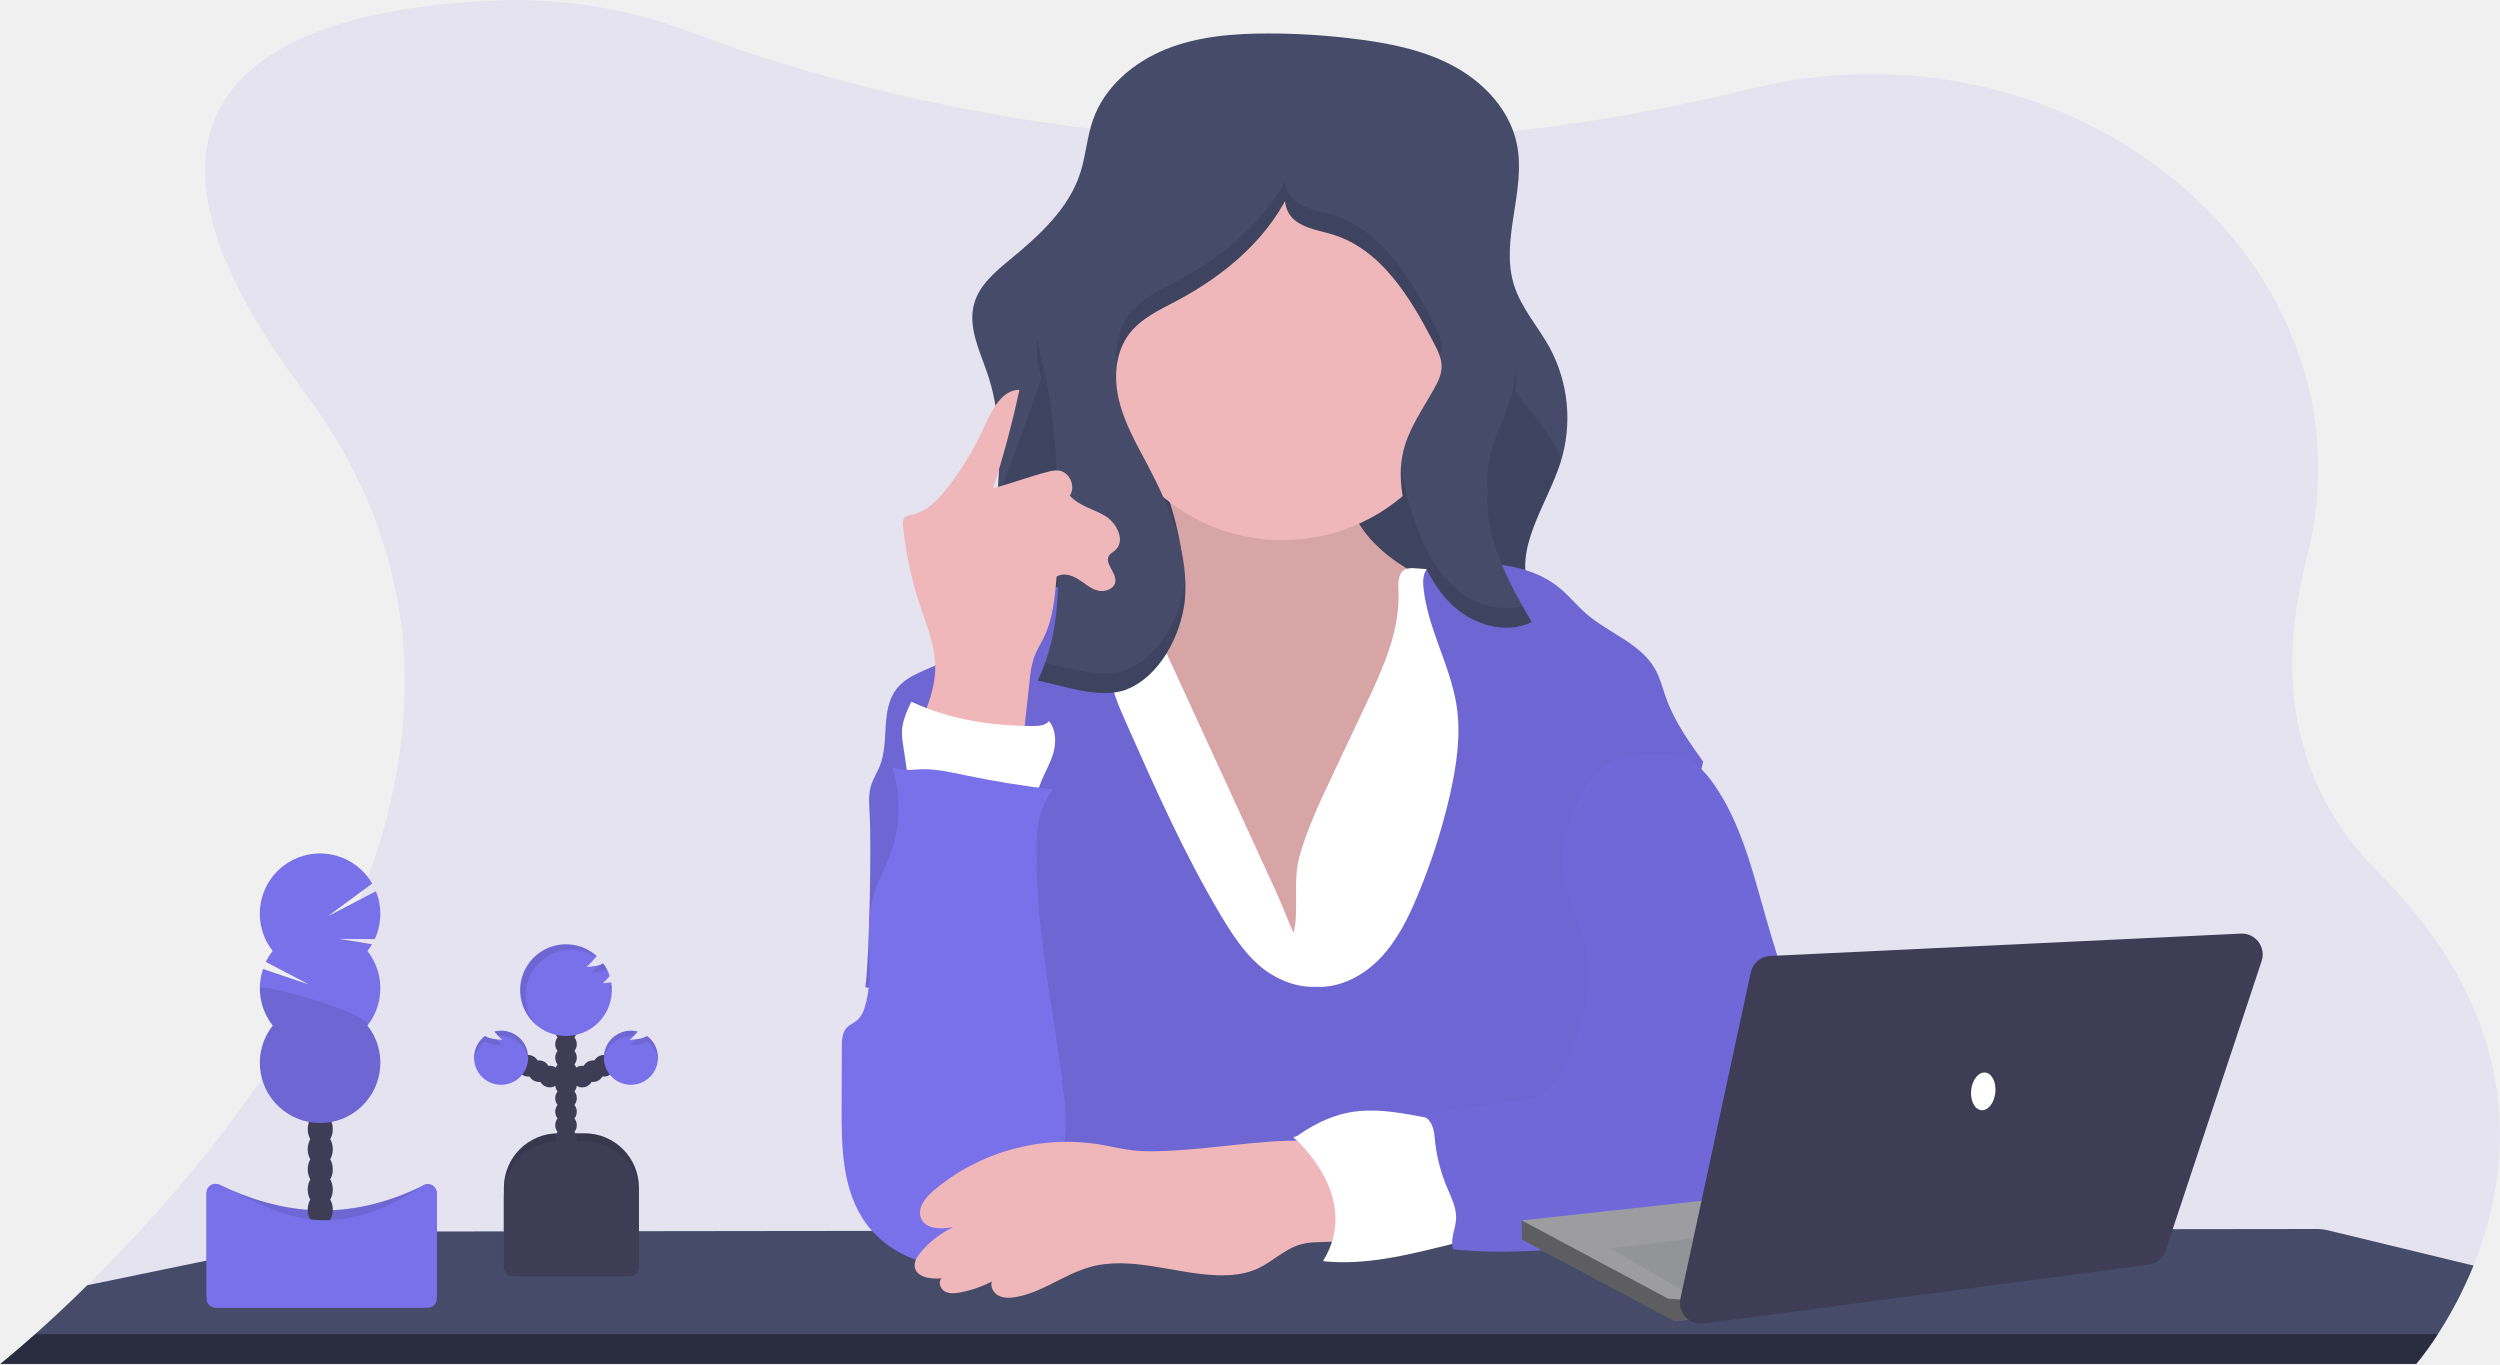
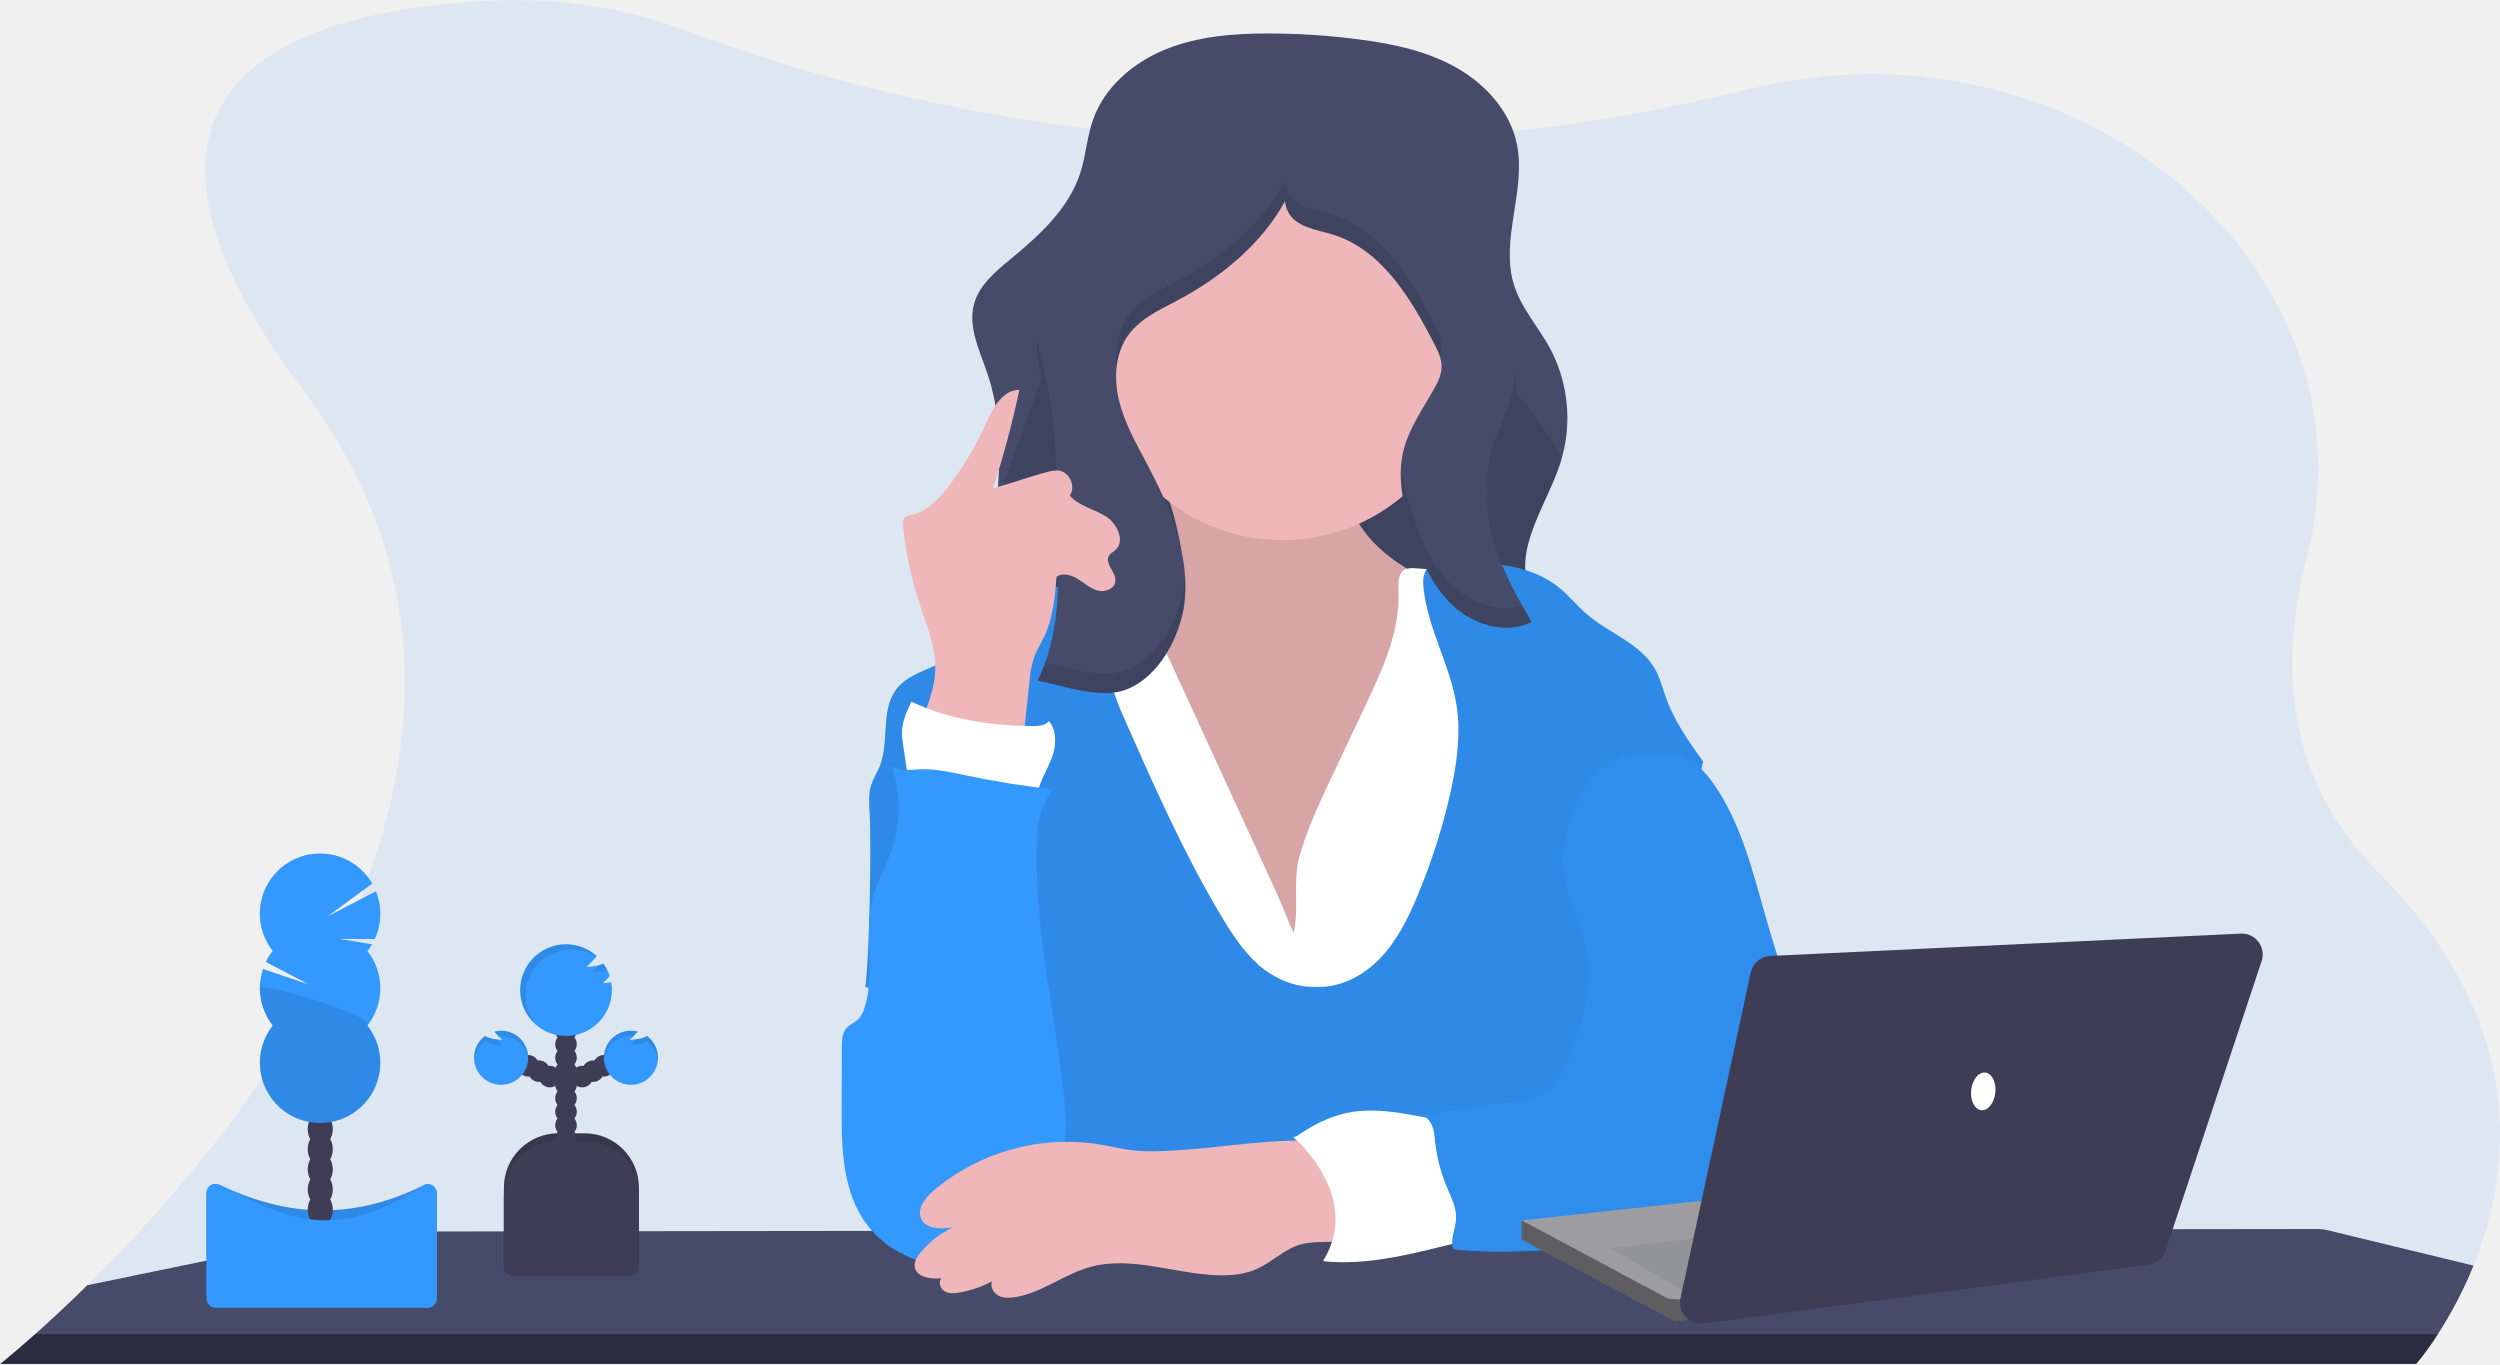
<svg xmlns="http://www.w3.org/2000/svg" id="a02f2390-8fa7-48a9-96f1-2ec5f63ecbc1" data-name="Layer 1" width="1150" height="627.49" viewBox="0 0 1150 627.49">
-   <path d="M1162.81,718.44A188.54,188.54,0,0,1,1146.4,750a135.82,135.82,0,0,1-9.94,13.67.7.7,0,0,1-.11.12H25l.15-.12c1-.78,6.87-5.53,16-13.67,6.55-5.83,14.77-13.41,24-22.53,75.49-74.25,220.5-250,99.73-411-112.27-149.67,8.61-176.83,88.35-180a227.81,227.81,0,0,1,89.86,14.69c36.84,14,104.17,35.46,191.89,45.3,2.88.32,5.78.64,8.72.93a840.12,840.12,0,0,0,139.78,2.54h0c1.37-.08,2.75-.18,4.14-.28a830.62,830.62,0,0,0,136.72-21.15c2.91-.71,5.78-1.38,8.64-2.05,149.63-34.62,287.57,83.37,253.08,216.71-12.75,49.32-9.51,101.89,33,144.42C1188.66,607,1180.23,675.37,1162.81,718.44Z" transform="translate(-25 -136.26)" fill="#7971ea" opacity="0.1" />
+   <path d="M1162.81,718.44A188.54,188.54,0,0,1,1146.4,750a135.82,135.82,0,0,1-9.94,13.67.7.7,0,0,1-.11.12H25l.15-.12c1-.78,6.87-5.53,16-13.67,6.55-5.83,14.77-13.41,24-22.53,75.49-74.25,220.5-250,99.73-411-112.27-149.67,8.61-176.83,88.35-180a227.81,227.81,0,0,1,89.86,14.69c36.84,14,104.17,35.46,191.89,45.3,2.88.32,5.78.64,8.72.93a840.12,840.12,0,0,0,139.78,2.54h0c1.37-.08,2.75-.18,4.14-.28a830.62,830.62,0,0,0,136.72-21.15c2.91-.71,5.78-1.38,8.64-2.05,149.63-34.62,287.57,83.37,253.08,216.71-12.75,49.32-9.51,101.89,33,144.42C1188.66,607,1180.23,675.37,1162.81,718.44Z" transform="translate(-25 -136.26)" fill="#3399ff" opacity="0.1" />
  <path d="M1162.81,718.44A188.54,188.54,0,0,1,1146.4,750a135.82,135.82,0,0,1-9.94,13.67H25.15c1-.78,6.87-5.53,16-13.67,6.55-5.83,14.77-13.41,24-22.53l117.13-24.2a22.79,22.79,0,0,1,4.6-.47l124.87-.18h.13l61.85-.08h.14l52.2-.06,34.17,0h0l35,0,143.42-.2h.23l11.11,0,19.52,0,24.37,0h6.48L725,702h8.14l71.64-.1,22.88,0h0l11,0h0l82.75-.11,24.64,0,78.38-.11,66.16-.08a23.45,23.45,0,0,1,5.47.65Z" transform="translate(-25 -136.26)" fill="#454b69" />
  <path d="M41.15,750H1146.4a135.82,135.82,0,0,1-9.94,13.67H25.15C26.13,762.84,32,758.09,41.15,750Z" transform="translate(-25 -136.26)" fill="none" />
  <path d="M41.15,750H1146.4a135.82,135.82,0,0,1-9.94,13.67H25.15C26.13,762.84,32,758.09,41.15,750Z" transform="translate(-25 -136.26)" opacity="0.4" />
  <path d="M758.22,439l-2.22.43L655.64,458.71c-29.15,5.6-58.72,11.23-88.33,9.08-21.45-1.56-41.49-7.92-62.1-13.5-11.65-3.16-24-4.42-27.95-17.46-5.45-18,3.42-44.65,5.51-62.89,2-17.9,3.18-36.25-.38-53.94a95.9,95.9,0,0,0-3.12-11.74c-3.57-10.59-9.18-21.6-6.15-32.35,2.39-8.53,9.68-14.62,16.5-20.26,13.36-11,27-23.33,32.3-39.82,2.6-8,3.09-16.61,5.89-24.55,5.31-15.1,18.65-26.39,33.49-32.37s31.16-7.25,47.17-7.25a319.6,319.6,0,0,1,42.27,2.81c15.28,2,30.7,5.29,44.13,12.87s24.75,20,27.88,35.14c4.43,21.41-7.87,44.21-1.27,65,3.32,10.51,11,19,16.33,28.62a68.17,68.17,0,0,1,5,53c-6.38,19.77-22,39.77-14,58.94,5.09,12.19,18.09,18.7,27.15,28.36Q757.17,437.7,758.22,439Z" transform="translate(-25 -136.26)" fill="#454b69" />
  <path d="M756,436.48v2.95L655.64,458.71c-29.15,5.6-58.72,11.23-88.33,9.08-21.45-1.56-41.49-7.92-62.1-13.5-11.65-3.16-24-4.42-27.95-17.46-5.45-18,3.42-44.65,5.51-62.89,2-17.9,32.79-83.25,29.23-100.94l184,8c1.24,9.77,49.87,58.81,46.84,68.18-6.38,19.77-22,39.77-14,58.94C733.94,420.31,746.94,426.82,756,436.48Z" transform="translate(-25 -136.26)" opacity="0.1" />
  <path d="M568,387c1.09,6.19,1.67,13-1.49,18.4-4.21,7.24-13.39,9.55-21.6,11.19l-28.5,5.7c-1.94.39-4,.83-5.45,2.16-1.71,1.53-2.29,3.95-2.54,6.23-1.15,10.32,2.5,20.49,5.83,30.32,6.73,19.91,12.38,40.24,20.89,59.45S555.33,558,572,570.84s38.73,19.68,59.14,14.66c17.78-4.37,32.36-16.92,44.93-30.23,10.37-11,20.07-23,25.1-37.27,3.47-9.8,4.6-20.24,5.69-30.58q2.53-23.78,5.06-47.56c.79-7.44,1.31-15.81-3.52-21.52-2.12-2.51-5-4.18-7.94-5.73C689.52,406.8,678,402,667.82,395s-19.21-16.64-22.3-28.6c-1.85-7.18-1.52-15-4.67-21.69-3.52-7.5-11-12.58-19-14.81s-16.44-1.93-24.68-1-40,3.31-43.41,12.6c-1.83,5,5.76,15.73,7.56,20.65A144.17,144.17,0,0,1,568,387Z" transform="translate(-25 -136.26)" fill="#efb7b9" />
  <path d="M568,387c1.09,6.19,1.67,13-1.49,18.4-4.21,7.24-13.39,9.55-21.6,11.19l-28.5,5.7c-1.94.39-4,.83-5.45,2.16-1.71,1.53-2.29,3.95-2.54,6.23-1.15,10.32,2.5,20.49,5.83,30.32,6.73,19.91,12.38,40.24,20.89,59.45S555.33,558,572,570.84s38.73,19.68,59.14,14.66c17.78-4.37,32.36-16.92,44.93-30.23,10.37-11,20.07-23,25.1-37.27,3.47-9.8,4.6-20.24,5.69-30.58q2.53-23.78,5.06-47.56c.79-7.44,1.31-15.81-3.52-21.52-2.12-2.51-5-4.18-7.94-5.73C689.52,406.8,678,402,667.82,395s-19.21-16.64-22.3-28.6c-1.85-7.18-1.52-15-4.67-21.69-3.52-7.5-11-12.58-19-14.81s-16.44-1.93-24.68-1-40,3.31-43.41,12.6c-1.83,5,5.76,15.73,7.56,20.65A144.17,144.17,0,0,1,568,387Z" transform="translate(-25 -136.26)" opacity="0.1" />
  <path d="M636.59,495.74l16.71-35.38c7.83-16.58,15.83-34,15-52.31-.16-3.64-.2-8.19,3-9.84a8.58,8.58,0,0,1,4.39-.56,177.59,177.59,0,0,1,51.51,10.42c3.21,1.16,6.5,2.5,8.75,5.06s3.16,6,3.93,9.3a271.54,271.54,0,0,1,5.73,33.87c3,28.22,1.51,56.69,0,85l-4.44,86.43a8.26,8.26,0,0,1-.73,3.56c-1.1,2-3.58,2.67-5.81,3.05-8.59,1.47-17.37,1.17-26.07.84-61.2-2.32-122.72-5.88-183.52,1.54q.41-13.49-.43-27c-2.41-38.89-12.49-76.83-22.39-114.51-5.77-22-11.36-46-2.07-66.73a28.59,28.59,0,0,1,5.79-8.82c3.95-3.87,9.34-5.91,14.68-7.37a93.43,93.43,0,0,1,28.29-3.2l63.05,137.27c2.88,6.28,5.25,12.89,8.12,19.09,2.58-10.71-.52-23.26,2.58-34.87C626,518.53,631.26,507,636.59,495.74Z" transform="translate(-25 -136.26)" fill="#fff" />
-   <path d="M630,590.19c11.28.71,22.24-5.07,30-13.24s12.88-18.53,17.21-29A286,286,0,0,0,692,501.84c3-13.4,5.13-27.27,3.06-40.85-2.86-18.75-13.47-35.79-15.28-54.67-.31-3.3-.11-7.16,2.54-9.15,1.64-1.23,3.8-1.4,5.84-1.52,18.86-1.12,39.58-.91,54.19,11.06,4.45,3.64,8.06,8.19,12.41,11.94,10.36,9,25,13.58,31.65,25.53,2.32,4.16,3.43,8.87,5.05,13.35,3.82,10.6,10.43,19.92,17,29.09-6.37,26.88-13.69,53.78-20.06,80.66-3.73,15.77-7.49,31.6-13.35,46.7-3.84,9.9-8.67,20-7.49,30.6.47,4.17,1.86,8.16,3.07,12.18a140,140,0,0,1,5.89,43.53l-285.34.7c13.67-19.6,17.68-43.64,16.29-67.49-.67-11.43-3.25-22.93-9-32.82-9.06-15.5-25-25.6-40.71-34.25-11-6-22.81,27.76-34.7,23.89,1.92-13.58,2.8-66,2-79.67-.26-4.48-.66-9.08.72-13.36.94-2.93,2.67-5.55,3.84-8.4,4.69-11.41.22-26,7.8-35.71,5.24-6.75,14.43-8.67,21.9-12.83,7.67-4.28,13.6-11,20.28-16.74A90.19,90.19,0,0,1,525.76,403a58.14,58.14,0,0,1,8.81,26c.51,5.81.14,11.7.95,17.48,1.11,7.83,4.35,15.18,7.56,22.42,13.37,30.19,26.79,60.47,43.73,88.82,4.79,8,10,16,16.94,22.23S620.68,590.63,630,590.19Z" transform="translate(-25 -136.26)" fill="#7971ea" />
+   <path d="M630,590.19c11.28.71,22.24-5.07,30-13.24s12.88-18.53,17.21-29A286,286,0,0,0,692,501.84c3-13.4,5.13-27.27,3.06-40.85-2.86-18.75-13.47-35.79-15.28-54.67-.31-3.3-.11-7.16,2.54-9.15,1.64-1.23,3.8-1.4,5.84-1.52,18.86-1.12,39.58-.91,54.19,11.06,4.45,3.64,8.06,8.19,12.41,11.94,10.36,9,25,13.58,31.65,25.53,2.32,4.16,3.43,8.87,5.05,13.35,3.82,10.6,10.43,19.92,17,29.09-6.37,26.88-13.69,53.78-20.06,80.66-3.73,15.77-7.49,31.6-13.35,46.7-3.84,9.9-8.67,20-7.49,30.6.47,4.17,1.86,8.16,3.07,12.18a140,140,0,0,1,5.89,43.53l-285.34.7c13.67-19.6,17.68-43.64,16.29-67.49-.67-11.43-3.25-22.93-9-32.82-9.06-15.5-25-25.6-40.71-34.25-11-6-22.81,27.76-34.7,23.89,1.92-13.58,2.8-66,2-79.67-.26-4.48-.66-9.08.72-13.36.94-2.93,2.67-5.55,3.84-8.4,4.69-11.41.22-26,7.8-35.71,5.24-6.75,14.43-8.67,21.9-12.83,7.67-4.28,13.6-11,20.28-16.74A90.19,90.19,0,0,1,525.76,403a58.14,58.14,0,0,1,8.81,26c.51,5.81.14,11.7.95,17.48,1.11,7.83,4.35,15.18,7.56,22.42,13.37,30.19,26.79,60.47,43.73,88.82,4.79,8,10,16,16.94,22.23S620.68,590.63,630,590.19Z" transform="translate(-25 -136.26)" fill="#3399ff" />
  <path d="M630,590.19c11.28.71,22.24-5.07,30-13.24s12.88-18.53,17.21-29A286,286,0,0,0,692,501.84c3-13.4,5.13-27.27,3.06-40.85-2.86-18.75-13.47-35.79-15.28-54.67-.31-3.3-.11-7.16,2.54-9.15,1.64-1.23,3.8-1.4,5.84-1.52,18.86-1.12,39.58-.91,54.19,11.06,4.45,3.64,8.06,8.19,12.41,11.94,10.36,9,25,13.58,31.65,25.53,2.32,4.16,3.43,8.87,5.05,13.35,3.82,10.6,10.43,19.92,17,29.09-6.37,26.88-13.69,53.78-20.06,80.66-3.73,15.77-7.49,31.6-13.35,46.7-3.84,9.9-8.67,20-7.49,30.6.47,4.17,1.86,8.16,3.07,12.18a140,140,0,0,1,5.89,43.53l-285.34.7c13.67-19.6,17.68-43.64,16.29-67.49-.67-11.43-3.25-22.93-9-32.82-9.06-15.5-25-25.6-40.71-34.25-11-6-22.81,27.76-34.7,23.89,1.92-13.58,2.8-66,2-79.67-.26-4.48-.66-9.08.72-13.36.94-2.93,2.67-5.55,3.84-8.4,4.69-11.41.22-26,7.8-35.71,5.24-6.75,14.43-8.67,21.9-12.83,7.67-4.28,13.6-11,20.28-16.74A90.19,90.19,0,0,1,525.76,403a58.14,58.14,0,0,1,8.81,26c.51,5.81.14,11.7.95,17.48,1.11,7.83,4.35,15.18,7.56,22.42,13.37,30.19,26.79,60.47,43.73,88.82,4.79,8,10,16,16.94,22.23S620.68,590.63,630,590.19Z" transform="translate(-25 -136.26)" opacity="0.1" />
  <circle cx="589.91" cy="162.75" r="85.72" fill="#efb7b9" />
  <path d="M569.93,413.24c2.35-22.18-6.87-43.88-17.31-63.59-5-9.42-10.36-18.81-12.87-29.16s-1.79-22.07,4.63-30.58c5.46-7.24,14.12-11.15,22.13-15.4,22.61-12,43.28-29.64,53.22-53.23-5.62,3.06-4.16,12.19.8,16.22s11.72,4.81,17.82,6.73c22.24,7,35.58,29.18,46.28,49.9,1.75,3.38,3.53,6.95,3.51,10.76s-1.76,7.19-3.58,10.43c-5.28,9.4-11.74,18.43-14.14,28.94-2.75,12,.15,24.62,3.92,36.39,4,12.52,9.31,25.14,18.91,34.12s24.49,13.44,36.3,7.64c-11.79-20.27-24-42.92-19.4-65.9,2.22-11,8.19-21,10.73-31.94,4.84-20.87-3.22-42.34-11.13-62.26l-23.64-59.45c-3.61-9.09-7.72-18.79-16-23.94-5.6-3.47-12.38-4.37-18.94-5-21.12-1.88-43-1.26-62.66,6.6-35.82,14.31-58.28,49.59-76.1,83.81-5.34,10.25-10.61,21.14-10.39,32.7.12,6.34,1.89,12.51,3.33,18.69,5.86,25.16,6.18,51.23,6.48,77.06.23,19.82-.8,38.5-9.47,56.55,11.88,2.36,29.11,8.73,40.87,4.07C558.56,447.34,568,428.67,569.93,413.24Z" transform="translate(-25 -136.26)" fill="#454b69" />
  <g opacity="0.1">
    <path d="M511.78,392.36q.06-4.23,0-8.54c-.3-25.83-.62-51.9-6.48-77.06a130.05,130.05,0,0,1-3.06-14.88,38.89,38.89,0,0,0-.27,5.19c.12,6.34,1.89,12.51,3.33,18.69C511.13,340.77,511.49,366.68,511.78,392.36Z" transform="translate(-25 -136.26)" />
    <path d="M720.88,324.57a60.51,60.51,0,0,0,1.3-17.82,55.54,55.54,0,0,1-1.3,8.82c-2.54,11-8.51,20.91-10.73,31.94a53,53,0,0,0-.8,14.78,52.45,52.45,0,0,1,.8-5.78C712.37,345.48,718.34,335.53,720.88,324.57Z" transform="translate(-25 -136.26)" />
    <path d="M687.36,300.3a14.41,14.41,0,0,0,.78-4.41c0-3.81-1.76-7.38-3.51-10.76-10.7-20.72-24-42.88-46.28-49.9-6.1-1.92-12.85-2.7-17.82-6.73a12.68,12.68,0,0,1-4.38-8.8c-10.84,19.9-29.46,35.12-49.64,45.81-8,4.25-16.67,8.16-22.13,15.4-5.13,6.8-6.62,15.65-5.73,24.21a30.61,30.61,0,0,1,5.73-15.21c5.46-7.24,14.12-11.15,22.13-15.4,20.18-10.69,38.8-25.91,49.64-45.81a12.68,12.68,0,0,0,4.38,8.8c5,4,11.72,4.81,17.82,6.73,22.24,7,35.58,29.18,46.28,49.9A39.4,39.4,0,0,1,687.36,300.3Z" transform="translate(-25 -136.26)" />
    <path d="M693.25,405.77c-9.6-9-14.89-21.6-18.91-34.12a98.77,98.77,0,0,1-4.8-21.71c-.93,10.27,1.62,20.78,4.8,30.71,4,12.52,9.31,25.14,18.91,34.12s24.49,13.44,36.3,7.64c-1.42-2.43-2.83-4.9-4.23-7.39C714.35,418.11,701.75,413.71,693.25,405.77Z" transform="translate(-25 -136.26)" />
    <path d="M569.93,404.24c-1.93,15.43-11.37,34.1-26.74,40.2-10.67,4.23-25.86-.63-37.45-3.32a86.63,86.63,0,0,1-3.42,8.25c11.88,2.36,29.11,8.73,40.87,4.07,15.37-6.1,24.81-24.77,26.74-40.2a69.48,69.48,0,0,0,.22-11.62C570.09,402.49,570,403.37,569.93,404.24Z" transform="translate(-25 -136.26)" />
  </g>
  <path d="M691.1,652.18c-15.45-2.45-31.13-7.18-46.45-4-8.88,1.84-17,6.26-24.38,11.6,4.06,3.25,8.8,6.15,11.38,10.67a42,42,0,0,1,3.58,9.87c1.62,6,3.25,12.12,3.5,18.36s-1,12.74-4.72,17.77c19.48,1.92,38.36-2.88,57.36-7.57a15.71,15.71,0,0,0,6.07-2.45c3-2.36,3.88-6.56,3.9-10.39,0-6.84-1.92-13.51-3.87-20.07C695.15,668.1,693.43,660,691.1,652.18Z" transform="translate(-25 -136.26)" fill="#fff" />
-   <path d="M795.42,483.51c7.67,1,13.62,7.19,18,13.55,12.29,17.7,17.59,39.16,23.49,59.89q11,38.67,25.87,76.12a114.56,114.56,0,0,0,7.76,16.7c2.47,4.13,5.47,8.1,6.56,12.79,2.64,11.34-6.71,22-16.46,28.32A65.14,65.14,0,0,1,843.79,699c-5.82,1.74-11.89,2.4-17.92,3.06l-55.51,6c-25.55,2.78-51.33,5.56-76.89,2.88-1.61-5.6,1.55-9.56,1.32-15.39-.16-4.17-2-8.05-3.64-11.89a76,76,0,0,1-5.93-21.51c-.29-2.73-.39-5.53-1.43-8.07s-3.27-4.82-6-5c15-1.49,26.39-4.32,41.39-5.82,5.57-.56,11.36-1.19,16.11-4.15,5.89-3.67,9.19-10.29,11.81-16.71,6.49-15.9,10.67-33.42,7.26-50.26-2.8-13.81-10.61-26.67-10.57-40.76,0-8.39,2.86-16.52,6.24-24.2,3.58-8.12,8.25-16.42,16.11-20.54S786.55,482.31,795.42,483.51Z" transform="translate(-25 -136.26)" fill="#7971ea" />
+   <path d="M795.42,483.51c7.67,1,13.62,7.19,18,13.55,12.29,17.7,17.59,39.16,23.49,59.89q11,38.67,25.87,76.12a114.56,114.56,0,0,0,7.76,16.7c2.47,4.13,5.47,8.1,6.56,12.79,2.64,11.34-6.71,22-16.46,28.32A65.14,65.14,0,0,1,843.79,699c-5.82,1.74-11.89,2.4-17.92,3.06l-55.51,6c-25.55,2.78-51.33,5.56-76.89,2.88-1.61-5.6,1.55-9.56,1.32-15.39-.16-4.17-2-8.05-3.64-11.89a76,76,0,0,1-5.93-21.51c-.29-2.73-.39-5.53-1.43-8.07s-3.27-4.82-6-5c15-1.49,26.39-4.32,41.39-5.82,5.57-.56,11.36-1.19,16.11-4.15,5.89-3.67,9.19-10.29,11.81-16.71,6.49-15.9,10.67-33.42,7.26-50.26-2.8-13.81-10.61-26.67-10.57-40.76,0-8.39,2.86-16.52,6.24-24.2,3.58-8.12,8.25-16.42,16.11-20.54S786.55,482.31,795.42,483.51Z" transform="translate(-25 -136.26)" fill="#3399ff" />
  <path d="M795.42,483.51c7.67,1,13.62,7.19,18,13.55,12.29,17.7,17.59,39.16,23.49,59.89q11,38.67,25.87,76.12a114.56,114.56,0,0,0,7.76,16.7c2.47,4.13,5.47,8.1,6.56,12.79,2.64,11.34-6.71,22-16.46,28.32A65.14,65.14,0,0,1,843.79,699c-5.82,1.74-11.89,2.4-17.92,3.06l-55.51,6c-25.55,2.78-51.33,5.56-76.89,2.88-1.61-5.6,1.55-9.56,1.32-15.39-.16-4.17-2-8.05-3.64-11.89a76,76,0,0,1-5.93-21.51c-.29-2.73-.39-5.53-1.43-8.07s-3.27-4.82-6-5c15-1.49,26.39-4.32,41.39-5.82,5.57-.56,11.36-1.19,16.11-4.15,5.89-3.67,9.19-10.29,11.81-16.71,6.49-15.9,10.67-33.42,7.26-50.26-2.8-13.81-10.61-26.67-10.57-40.76,0-8.39,2.86-16.52,6.24-24.2,3.58-8.12,8.25-16.42,16.11-20.54S786.55,482.31,795.42,483.51Z" transform="translate(-25 -136.26)" opacity="0.08" />
  <path d="M447.81,470.52c3.63-8.62,7.32-17.52,7.42-26.87.11-10.11-4-19.71-7.14-29.31a169.49,169.49,0,0,1-7.71-36.19,5,5,0,0,1,.5-3.47c.83-1.17,2.43-1.41,3.84-1.72,6.92-1.58,12.15-7.17,16.47-12.8A140.34,140.34,0,0,0,478.05,332c3.31-7.37,7.79-16.36,15.87-16.43a458.36,458.36,0,0,1-12.08,45.25c8.45-2.16,16.48-5.3,24.93-7.46a14.93,14.93,0,0,1,5.12-.68c5.06.53,8.16,7.38,5.22,11.53,4.13,4.84,11,6.14,16.4,9.46s9.28,11.54,4.48,15.71c-.94.81-2.13,1.38-2.81,2.42-2.32,3.58,3.36,7.69,2.89,11.93-.38,3.47-4.83,5.09-8.2,4.17s-6-3.44-9-5.29-6.92-3-9.83-1.08c-.78,9.41-1.62,19-5.69,27.57-1.49,3.13-3.4,6.06-4.6,9.31a45.88,45.88,0,0,0-2.12,10.93L495,482.53C477.68,486,462.15,480.81,447.81,470.52Z" transform="translate(-25 -136.26)" fill="#efb7b9" />
  <path d="M443.58,500.27l-3.19-21.59a35.1,35.1,0,0,1-.51-5.32c0-5,2.2-9.77,4.33-14.32,17.65,8.24,36.73,11.17,56.2,11.18,2.57,0,5.5-.24,7.1-2.25,3.31,3.81,3.41,9.94,2,14.78s-4.12,9.2-5.92,13.92c-.91,2.39-1.65,5-3.39,6.84-2.7,2.91-7.08,3.41-11.06,3.39a70.71,70.71,0,0,1-12.48-1.19C466,503.73,454.24,498.36,443.58,500.27Z" transform="translate(-25 -136.26)" fill="#fff" />
-   <path d="M509.41,499.39q-20.55-2.34-40.83-6.6c-6.63-1.39-13.32-2.94-20.08-2.67-4.4.18-9.13,1.06-13-1.12,3.77,12.83,4,26.35-.51,38.94-2.67,7.5-6.74,14.49-8.7,22.21-4.08,16.15,1.52,33.76-3.58,49.62a12.56,12.56,0,0,1-3.08,5.52c-1.56,1.43-3.69,2.17-5.13,3.72-2.12,2.28-2.25,5.71-2.26,8.82l-.09,27.55c-.06,17.54.17,36.14,9.43,51,10.56,17,32.79,25.81,52.14,20.64a38.76,38.76,0,0,0,14.16-6.93c6.72-5.34,11-13.06,15.19-20.58,5-9,10-18.2,11.61-28.33,1.14-7.17.5-14.49-.32-21.7-4.52-40-14.33-79.66-12.22-119.81A36.31,36.31,0,0,1,509.41,499.39Z" transform="translate(-25 -136.26)" fill="#7971ea" />
+   <path d="M509.41,499.39q-20.55-2.34-40.83-6.6c-6.63-1.39-13.32-2.94-20.08-2.67-4.4.18-9.13,1.06-13-1.12,3.77,12.83,4,26.35-.51,38.94-2.67,7.5-6.74,14.49-8.7,22.21-4.08,16.15,1.52,33.76-3.58,49.62a12.56,12.56,0,0,1-3.08,5.52c-1.56,1.43-3.69,2.17-5.13,3.72-2.12,2.28-2.25,5.71-2.26,8.82l-.09,27.55c-.06,17.54.17,36.14,9.43,51,10.56,17,32.79,25.81,52.14,20.64a38.76,38.76,0,0,0,14.16-6.93c6.72-5.34,11-13.06,15.19-20.58,5-9,10-18.2,11.61-28.33,1.14-7.17.5-14.49-.32-21.7-4.52-40-14.33-79.66-12.22-119.81A36.31,36.31,0,0,1,509.41,499.39Z" transform="translate(-25 -136.26)" fill="#3399ff" />
  <path d="M566.67,665.39c-6.95.4-13.95.8-20.87,0-5-.6-9.88-1.83-14.84-2.67A95.11,95.11,0,0,0,454.37,684c-3.84,3.28-7.72,8.31-5.6,12.9,2.28,4.94,9.25,4.8,14.62,3.88a44,44,0,0,0-15,11.73c-1.5,1.83-2.92,4-2.63,6.37.61,4.95,7.33,5.85,12.3,5.42-1.62,1.74-.53,4.82,1.53,6s4.62.94,6.95.51a51.52,51.52,0,0,0,14.76-5.11c-.94,2.45.69,5.32,3,6.54s5.12,1.13,7.71.71c12.22-2,22.42-10.5,34.34-13.84,19.06-5.33,39,3.17,58.81,3.77,6.2.19,12.56-.44,18.21-3,6.93-3.15,12.52-9.06,19.84-11.16,8.13-2.32,17.46.35,24.9-3.66,5.41-2.91.53-25.34-.85-29.66-2.53-7.9-5.07-13.14-13.5-13.94C612.43,659.37,588.16,664.15,566.67,665.39Z" transform="translate(-25 -136.26)" fill="#efb7b9" />
  <path d="M619.88,659.27s32.29,27.33,13.66,57.15l36-12.43V677.9c0-1.24-13.67-19.87-13.67-19.87l-16.15-2.49Z" transform="translate(-25 -136.26)" fill="#fff" />
  <path d="M256.79,521.32h12.11a25,25,0,0,1,25,25v37.11a0,0,0,0,1,0,0H231.79a0,0,0,0,1,0,0V546.32A25,25,0,0,1,256.79,521.32Z" fill="#3f3d56" />
  <path d="M256.79,521.32h12.11a25,25,0,0,1,25,25v37.11a0,0,0,0,1,0,0H231.79a0,0,0,0,1,0,0V546.32A25,25,0,0,1,256.79,521.32Z" opacity="0.1" />
  <circle cx="260.36" cy="530.01" r="4.97" fill="#3f3d56" />
  <circle cx="260.36" cy="523.8" r="4.97" fill="#3f3d56" />
  <circle cx="260.36" cy="517.59" r="4.97" fill="#3f3d56" />
  <circle cx="260.36" cy="511.38" r="4.97" fill="#3f3d56" />
  <circle cx="260.36" cy="505.17" r="4.97" fill="#3f3d56" />
  <circle cx="260.36" cy="498.96" r="4.97" fill="#3f3d56" />
  <circle cx="260.36" cy="492.74" r="4.97" fill="#3f3d56" />
  <circle cx="267.82" cy="495.23" r="4.97" fill="#3f3d56" />
  <circle cx="272.79" cy="492.74" r="4.97" fill="#3f3d56" />
  <circle cx="277.76" cy="490.26" r="4.97" fill="#3f3d56" />
  <circle cx="260.36" cy="486.53" r="4.97" fill="#3f3d56" />
  <circle cx="260.36" cy="480.32" r="4.97" fill="#3f3d56" />
  <circle cx="260.36" cy="474.11" r="4.97" fill="#3f3d56" />
  <circle cx="260.36" cy="467.9" r="4.97" fill="#3f3d56" />
-   <path d="M306,588.13q-1.86.27-3.72.39a28.56,28.56,0,0,0,3.2-3.28,21,21,0,0,0-3-5.83,10.22,10.22,0,0,1-4,1.26c-1.23.18-2.47.31-3.71.4,1.63-1.33,3.15-3.33,4.75-5a21.1,21.1,0,1,0,6.93,15.61,20.68,20.68,0,0,0-.32-3.63Z" transform="translate(-25 -136.26)" fill="#7971ea" />
-   <path d="M322.57,612.82a9.64,9.64,0,0,1-4.18,1.39c-1.23.18-2.47.32-3.71.4a36.4,36.4,0,0,0,3.68-3.82,12.44,12.44,0,1,0,4.21,2Z" transform="translate(-25 -136.26)" fill="#7971ea" />
+   <path d="M306,588.13q-1.86.27-3.72.39a28.56,28.56,0,0,0,3.2-3.28,21,21,0,0,0-3-5.83,10.22,10.22,0,0,1-4,1.26c-1.23.18-2.47.31-3.71.4,1.63-1.33,3.15-3.33,4.75-5a21.1,21.1,0,1,0,6.93,15.61,20.68,20.68,0,0,0-.32-3.63Z" transform="translate(-25 -136.26)" fill="#3399ff" />
+   <path d="M322.57,612.82a9.64,9.64,0,0,1-4.18,1.39c-1.23.18-2.47.32-3.71.4a36.4,36.4,0,0,0,3.68-3.82,12.44,12.44,0,1,0,4.21,2Z" transform="translate(-25 -136.26)" fill="#3399ff" />
  <circle cx="252.91" cy="495.23" r="4.97" fill="#3f3d56" />
  <circle cx="247.94" cy="492.74" r="4.97" fill="#3f3d56" />
  <circle cx="242.97" cy="490.26" r="4.97" fill="#3f3d56" />
-   <path d="M248.16,612.82a9.64,9.64,0,0,0,4.18,1.39c1.23.18,2.47.32,3.71.4a35.42,35.42,0,0,1-3.68-3.82,12.44,12.44,0,1,1-4.21,2Z" transform="translate(-25 -136.26)" fill="#7971ea" />
+   <path d="M248.16,612.82a9.64,9.64,0,0,0,4.18,1.39c1.23.18,2.47.32,3.71.4a35.42,35.42,0,0,1-3.68-3.82,12.44,12.44,0,1,1-4.21,2Z" transform="translate(-25 -136.26)" fill="#3399ff" />
  <path d="M256.79,525h12.11a25,25,0,0,1,25,25v32.87a4.24,4.24,0,0,1-4.24,4.24H236a4.24,4.24,0,0,1-4.24-4.24V550A25,25,0,0,1,256.79,525Z" fill="#3f3d56" />
  <g opacity="0.1">
    <path d="M306.34,589.49a18.83,18.83,0,0,1-1.6,1.52c.57,0,1.13-.09,1.7-.15C306.42,590.4,306.39,589.94,306.34,589.49Z" transform="translate(-25 -136.26)" />
    <path d="M297.28,583.55c1.25-.08,2.48-.21,3.72-.39a12,12,0,0,0,3.23-.88,21.92,21.92,0,0,0-1.74-2.87,7.52,7.52,0,0,1-2,.85A28.79,28.79,0,0,1,297.28,583.55Z" transform="translate(-25 -136.26)" />
    <path d="M266.73,594.22a21.08,21.08,0,0,1,32.5-17.76l.32-.34a21.1,21.1,0,1,0-27.82,31.73A21,21,0,0,1,266.73,594.22Z" transform="translate(-25 -136.26)" />
  </g>
  <g opacity="0.1">
    <path d="M314.68,617.09c1.24-.08,2.48-.21,3.71-.39a9.65,9.65,0,0,0,4.18-1.4,12.43,12.43,0,0,1,5,8.8,11.38,11.38,0,0,0,.07-1.31,12.38,12.38,0,0,0-5-10,9.64,9.64,0,0,1-4.18,1.39l-1,.13A25.37,25.37,0,0,1,314.68,617.09Z" transform="translate(-25 -136.26)" />
    <path d="M315.18,612.85a10.19,10.19,0,0,1,1.24.09c.65-.69,1.29-1.43,1.94-2.15a12.4,12.4,0,0,0-15.6,12c0,.42,0,.83.06,1.24A12.42,12.42,0,0,1,315.18,612.85Z" transform="translate(-25 -136.26)" />
  </g>
  <g opacity="0.1">
    <path d="M256.05,617.09c-1.24-.08-2.48-.21-3.71-.39a9.65,9.65,0,0,1-4.18-1.4,12.43,12.43,0,0,0-5,8.8,11.38,11.38,0,0,1-.07-1.31,12.38,12.38,0,0,1,5-10,9.64,9.64,0,0,0,4.18,1.39l1,.13A23.67,23.67,0,0,0,256.05,617.09Z" transform="translate(-25 -136.26)" />
    <path d="M255.55,612.85a10.51,10.51,0,0,0-1.25.09c-.64-.69-1.28-1.43-1.93-2.15a12.4,12.4,0,0,1,15.6,12c0,.42,0,.83-.06,1.24A12.42,12.42,0,0,0,255.55,612.85Z" transform="translate(-25 -136.26)" />
  </g>
-   <path d="M221.85,735.39h-97.7a4.15,4.15,0,0,1-4.15-4.15V685a4.15,4.15,0,0,1,5.93-3.75c28.07,13.32,58.31,17.89,94,.21a4.16,4.16,0,0,1,6,3.71v46A4.15,4.15,0,0,1,221.85,735.39Z" transform="translate(-25 -136.26)" fill="#7971ea" />
+   <path d="M221.85,735.39h-97.7a4.15,4.15,0,0,1-4.15-4.15V685a4.15,4.15,0,0,1,5.93-3.75c28.07,13.32,58.31,17.89,94,.21a4.16,4.16,0,0,1,6,3.71v46A4.15,4.15,0,0,1,221.85,735.39Z" transform="translate(-25 -136.26)" fill="#3399ff" />
  <path d="M221.85,735.39h-97.7a4.15,4.15,0,0,1-4.15-4.15V685a4.15,4.15,0,0,1,5.93-3.75c28.07,13.32,58.31,17.89,94,.21a4.16,4.16,0,0,1,6,3.71v46A4.15,4.15,0,0,1,221.85,735.39Z" transform="translate(-25 -136.26)" opacity="0.1" />
  <ellipse cx="147.32" cy="556.41" rx="5.78" ry="7.57" fill="#3f3d56" />
  <ellipse cx="147.32" cy="547.16" rx="5.78" ry="7.57" fill="#3f3d56" />
  <ellipse cx="147.32" cy="537.9" rx="5.78" ry="7.57" fill="#3f3d56" />
  <ellipse cx="147.32" cy="528.65" rx="5.78" ry="7.57" fill="#3f3d56" />
  <ellipse cx="147.32" cy="519.39" rx="5.78" ry="7.57" fill="#3f3d56" />
  <ellipse cx="147.32" cy="510.13" rx="5.78" ry="7.57" fill="#3f3d56" />
  <ellipse cx="147.32" cy="500.88" rx="5.78" ry="7.57" fill="#3f3d56" />
-   <path d="M194,573.8a29.42,29.42,0,0,0,2.15-3.17l-15.2-2.5,16.44.12a27.71,27.71,0,0,0,.53-22l-22.05,11.44,20.34-15a27.71,27.71,0,1,0-45.77,31,27.1,27.1,0,0,0-3.16,5.05L167,589.1,146,582a27.74,27.74,0,0,0,4.47,26,27.71,27.71,0,1,0,43.56,0,27.71,27.71,0,0,0,0-34.26Z" transform="translate(-25 -136.26)" fill="#7971ea" />
+   <path d="M194,573.8a29.42,29.42,0,0,0,2.15-3.17l-15.2-2.5,16.44.12a27.71,27.71,0,0,0,.53-22l-22.05,11.44,20.34-15a27.71,27.71,0,1,0-45.77,31,27.1,27.1,0,0,0-3.16,5.05L167,589.1,146,582a27.74,27.74,0,0,0,4.47,26,27.71,27.71,0,1,0,43.56,0,27.71,27.71,0,0,0,0-34.26Z" transform="translate(-25 -136.26)" fill="#3399ff" />
  <path d="M144.49,590.93a27.59,27.59,0,0,0,5.93,17.13,27.71,27.71,0,1,0,43.56,0C197.69,603.35,144.49,587.82,144.49,590.93Z" transform="translate(-25 -136.26)" opacity="0.1" />
-   <path d="M221.85,737.84h-97.7a4.15,4.15,0,0,1-4.15-4.15V685a4.15,4.15,0,0,1,5.93-3.75c28.07,13.32,50.33,28.85,94,.21,2.59-1.7,6,.62,6,3.71v48.5A4.15,4.15,0,0,1,221.85,737.84Z" transform="translate(-25 -136.26)" fill="#7971ea" />
+   <path d="M221.85,737.84h-97.7a4.15,4.15,0,0,1-4.15-4.15V685a4.15,4.15,0,0,1,5.93-3.75c28.07,13.32,50.33,28.85,94,.21,2.59-1.7,6,.62,6,3.71v48.5A4.15,4.15,0,0,1,221.85,737.84Z" transform="translate(-25 -136.26)" fill="#3399ff" />
  <polygon points="921.83 587.81 777.69 606.88 770.48 607.83 700.01 570.19 700.01 561.38 920.23 537.36 921.83 587.81" fill="#9c9ca1" />
  <polygon points="740.85 574.19 897 555.78 895.4 584.61 773.77 593.53 740.85 574.19" fill="#939498" />
  <path d="M802.69,733.67v9.46l-7.21,1L725,706.45v-8.81l67.27,36S801.09,734.47,802.69,733.67Z" transform="translate(-25 -136.26)" opacity="0.4" />
  <path d="M830.36,583.52,798,733.57a9.58,9.58,0,0,0,10.62,11.53L1013.35,718a9.58,9.58,0,0,0,7.84-6.48l44.17-133.2a9.6,9.6,0,0,0-9.56-12.6L839.28,576A9.6,9.6,0,0,0,830.36,583.52Z" transform="translate(-25 -136.26)" fill="#3f3d56" />
  <ellipse cx="937.28" cy="638.27" rx="8.7" ry="5.59" transform="translate(179.55 1367.46) rotate(-84)" fill="#fff" />
</svg>
